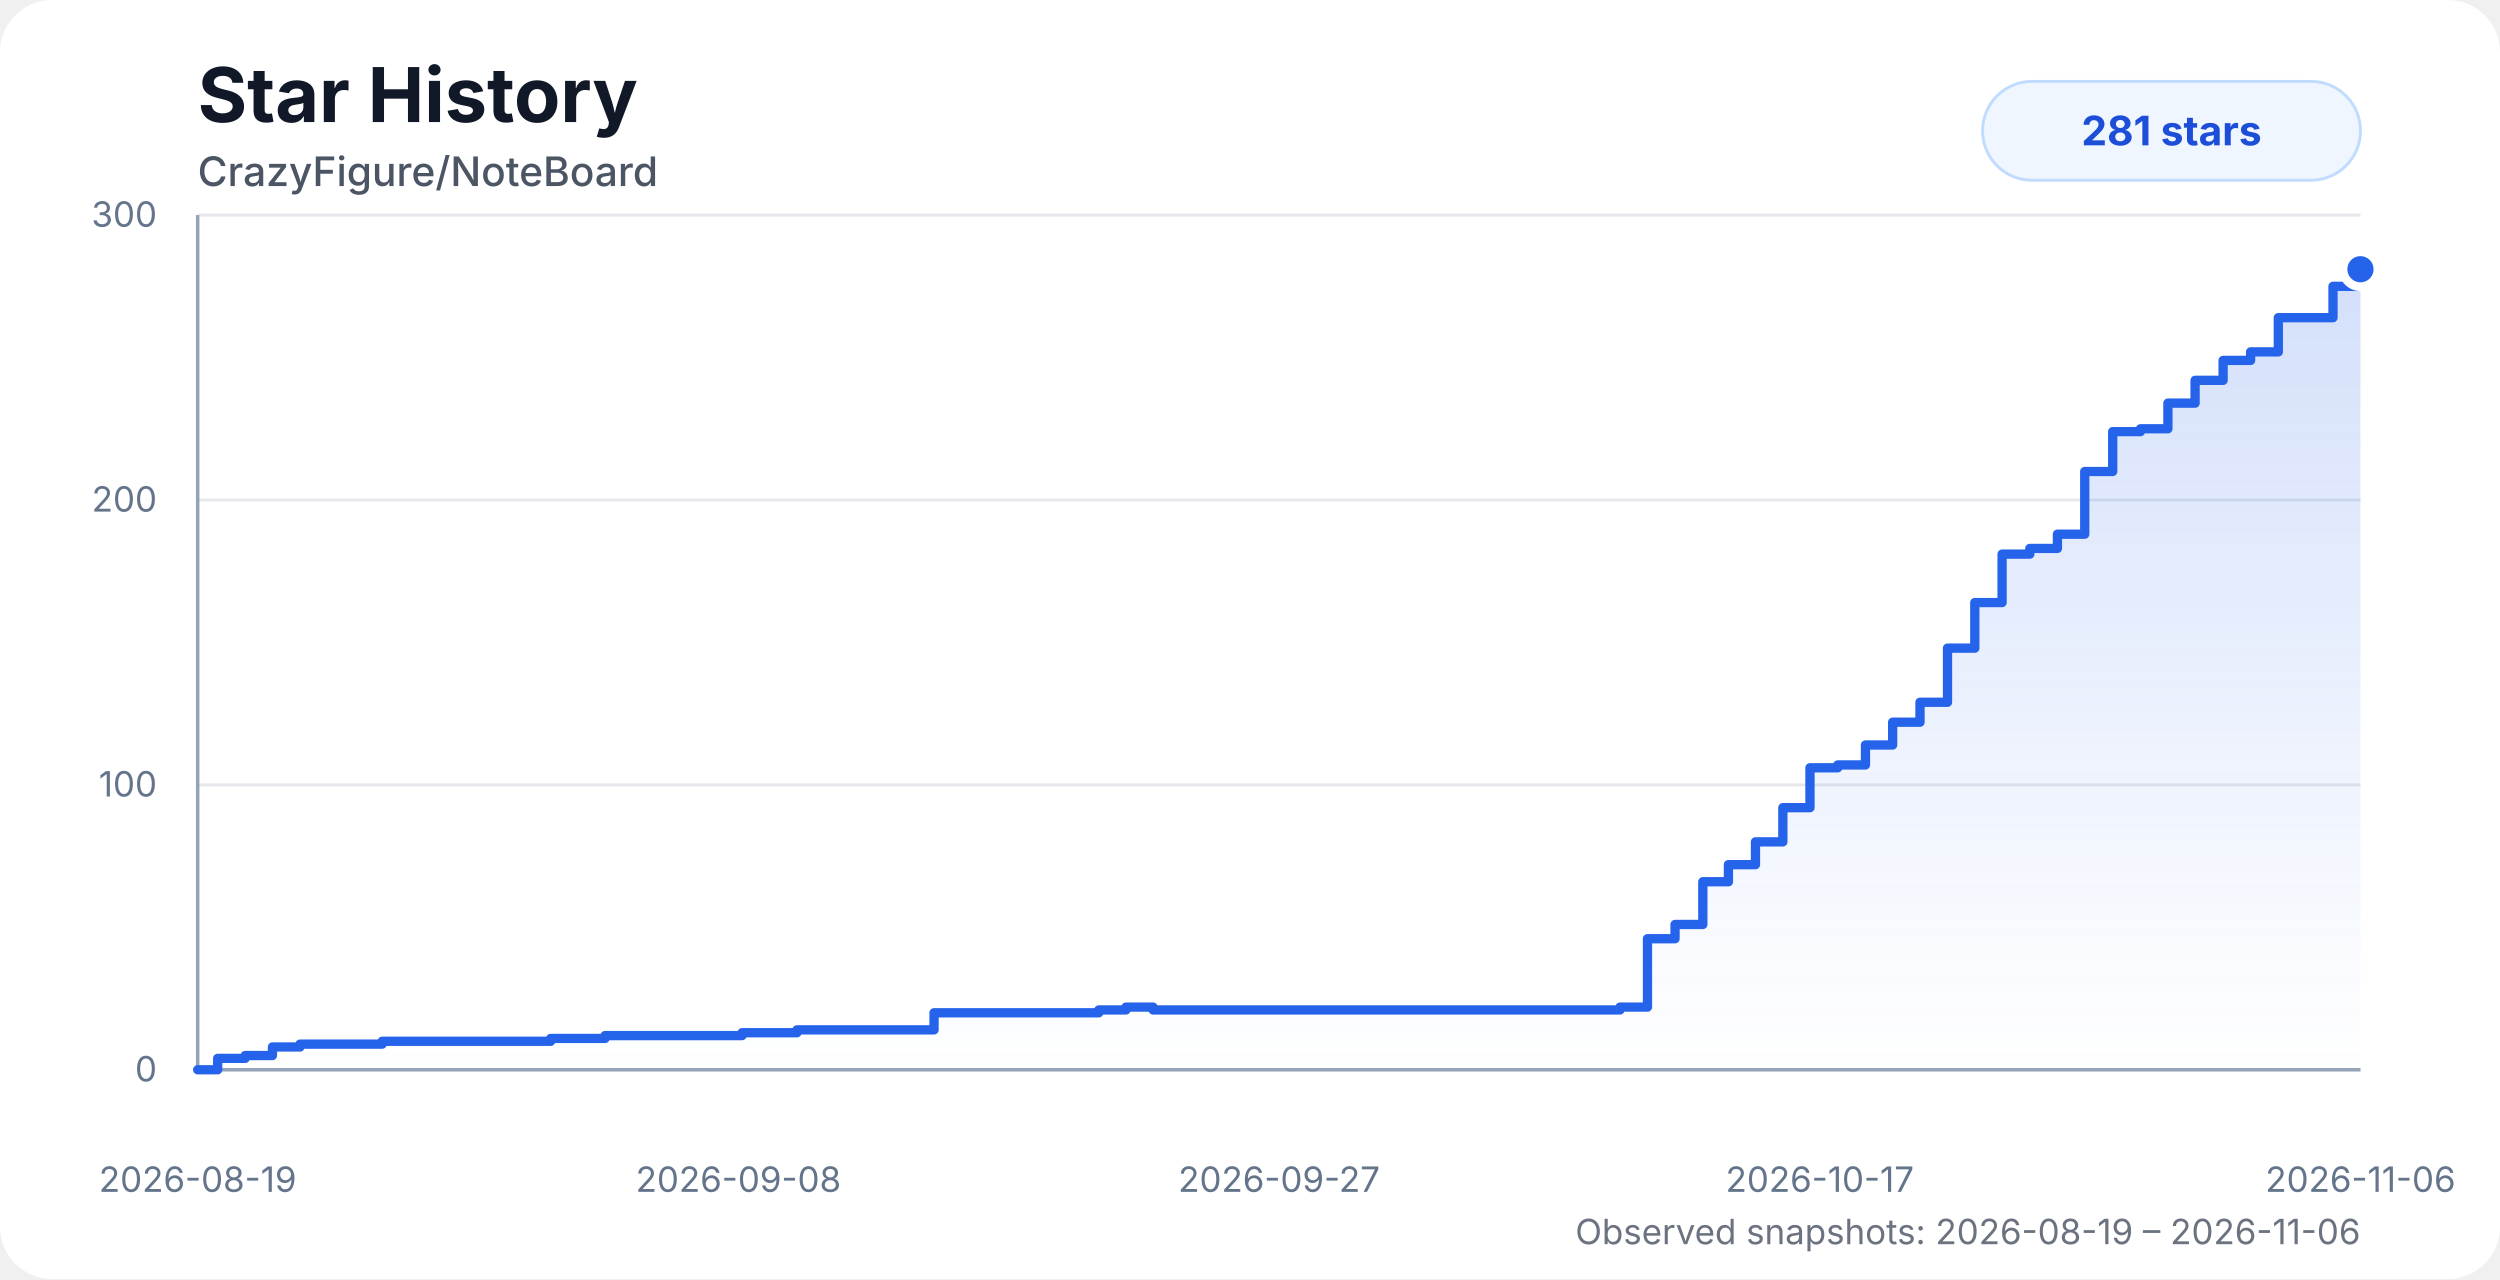
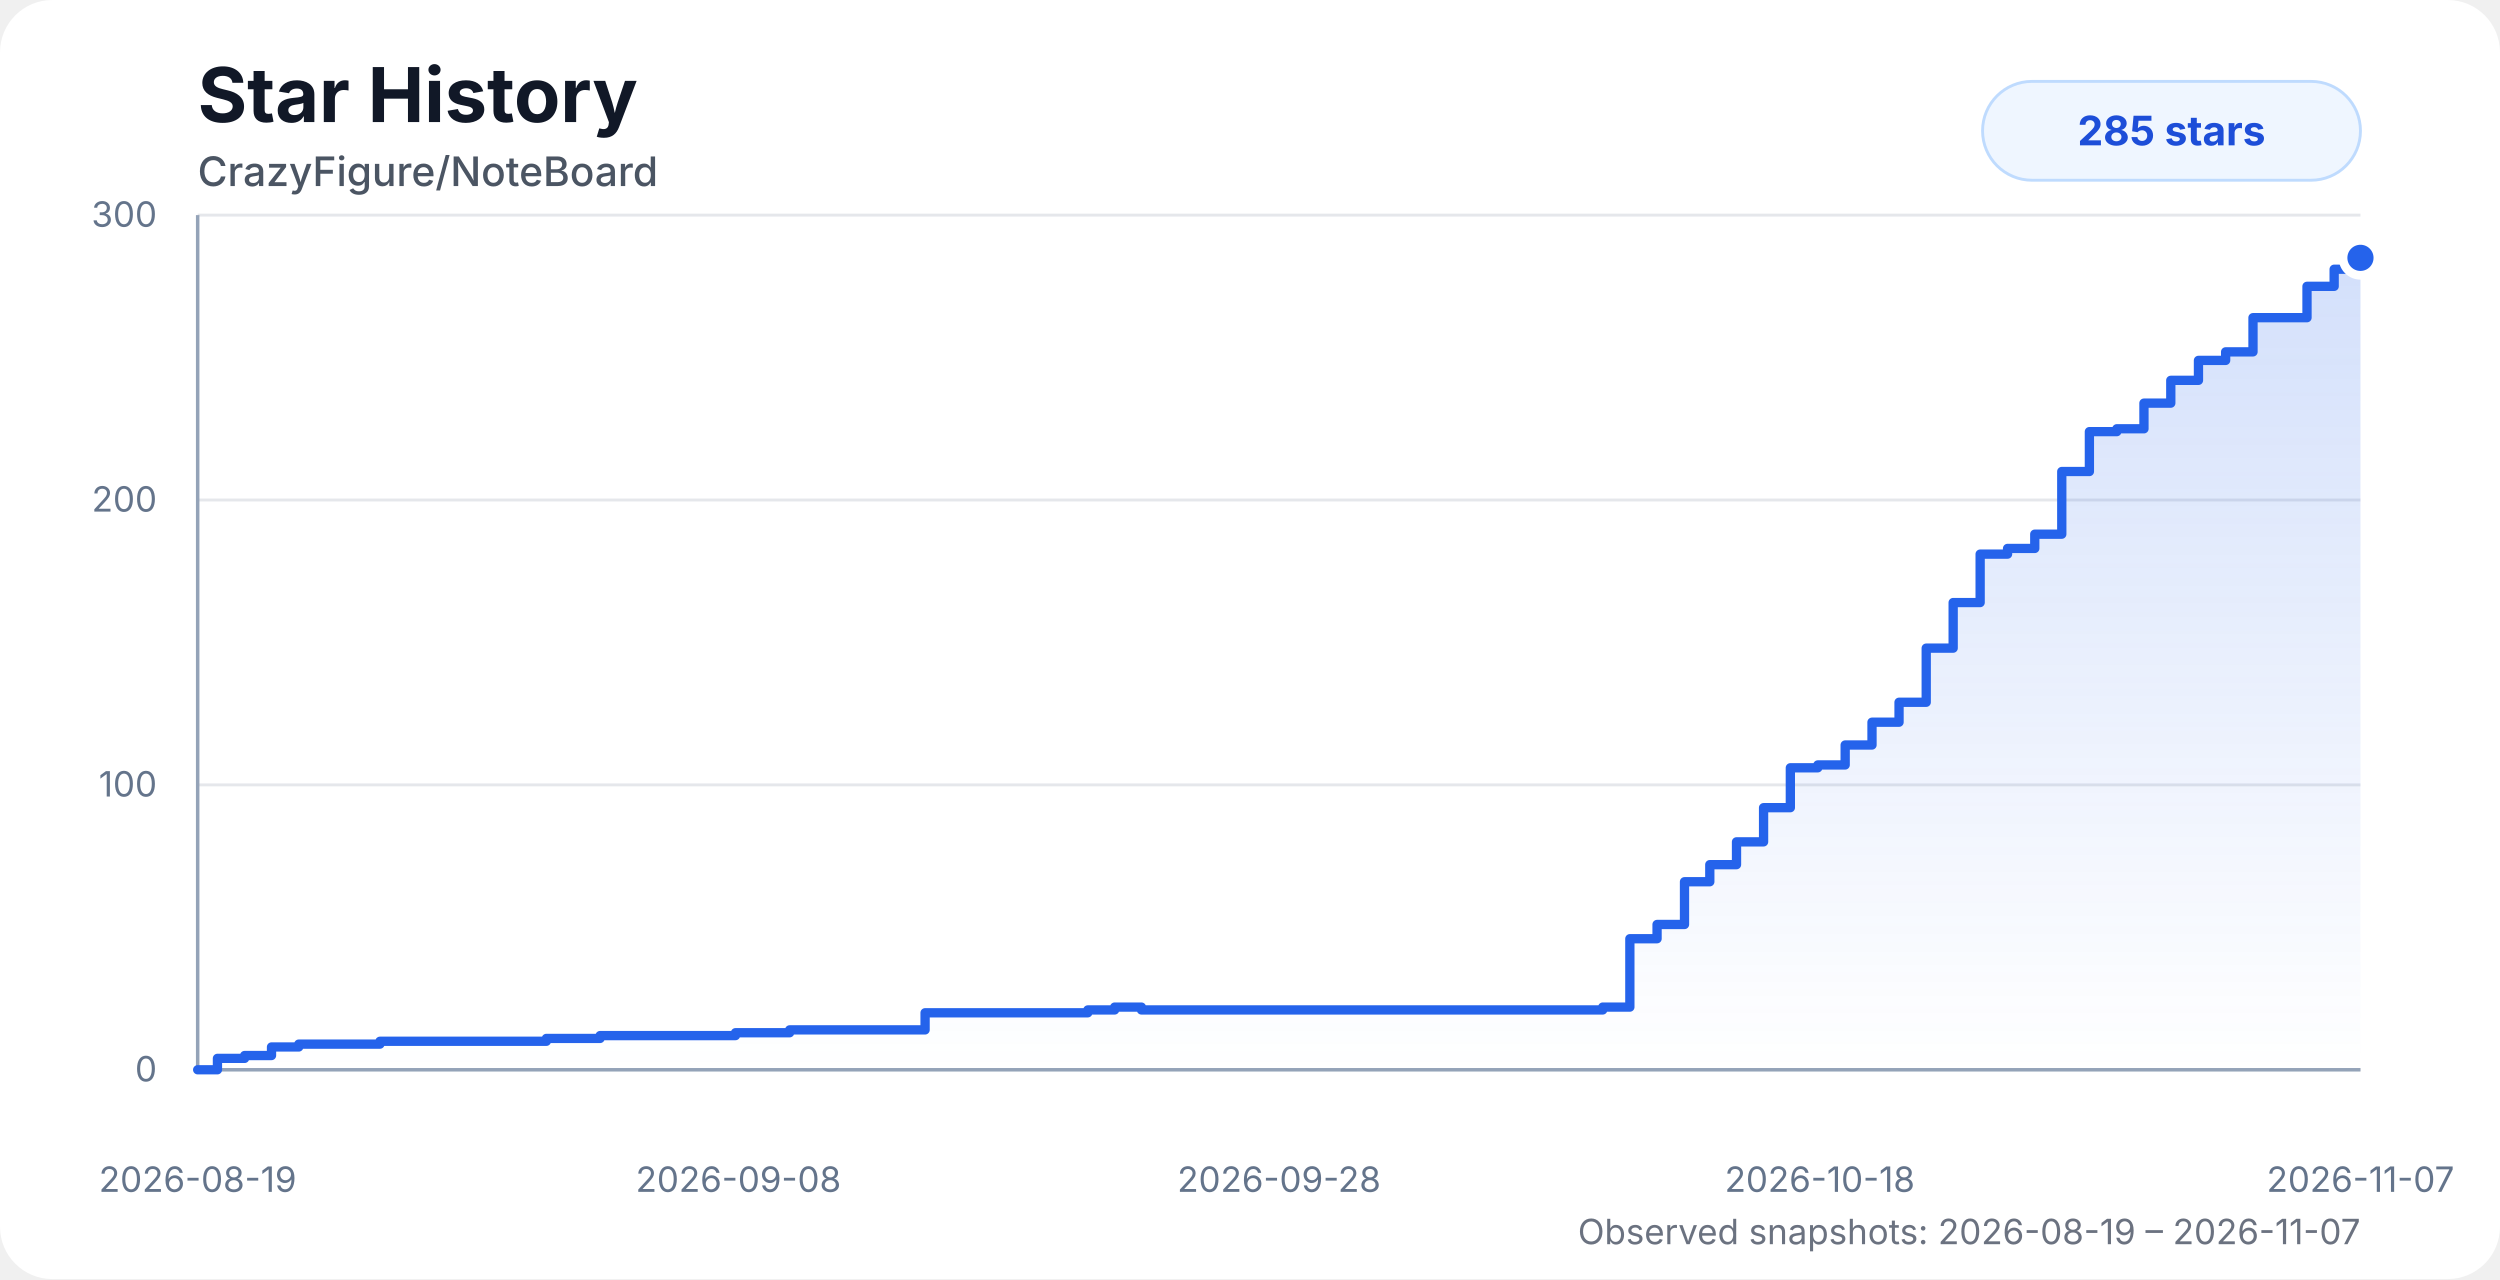
<svg xmlns="http://www.w3.org/2000/svg" width="860" height="440" viewBox="0 0 860 440" role="img" aria-labelledby="title desc">
  <style>
    .chart-bg { fill: #ffffff; }
    .title { fill: #111827; font: 700 26px system-ui, -apple-system, BlinkMacSystemFont, "Segoe UI", sans-serif; }
    .subtitle { fill: #4b5563; font: 500 14px system-ui, -apple-system, BlinkMacSystemFont, "Segoe UI", sans-serif; }
    .axis-label { fill: #64748b; font: 12px system-ui, -apple-system, BlinkMacSystemFont, "Segoe UI", sans-serif; }
    .grid { stroke: #e5e7eb; stroke-width: 1; }
    .axis { stroke: #94a3b8; stroke-width: 1.2; }
    .area { fill: url(#starGradient); opacity: 0.28; }
    .line { fill: none; stroke: #2563eb; stroke-width: 3.2; stroke-linecap: round; stroke-linejoin: round; }
    .dot { fill: #2563eb; stroke: #ffffff; stroke-width: 3; }
    .badge { fill: #eff6ff; stroke: #bfdbfe; }
    .badge-text { fill: #1d4ed8; font: 700 14px system-ui, -apple-system, BlinkMacSystemFont, "Segoe UI", sans-serif; }
    .status { fill: #6b7280; font: 12px system-ui, -apple-system, BlinkMacSystemFont, "Segoe UI", sans-serif; }
    @media (prefers-color-scheme: dark) {
      .chart-bg { fill: #0d1117; }
      .title { fill: #f8fafc; }
      .subtitle { fill: #cbd5e1; }
      .axis-label { fill: #94a3b8; }
      .grid { stroke: #1f2937; }
      .axis { stroke: #475569; }
      .dot { stroke: #0d1117; }
      .badge { fill: #172554; stroke: #1d4ed8; }
      .badge-text { fill: #bfdbfe; }
      .status { fill: #94a3b8; }
    }
  </style>
  <defs>
    <linearGradient id="starGradient" x1="0" x2="0" y1="0" y2="1">
      <stop offset="0%" stop-color="#2563eb" stop-opacity="0.72" />
      <stop offset="100%" stop-color="#2563eb" stop-opacity="0" />
    </linearGradient>
  </defs>
  <rect class="chart-bg" width="860" height="440" rx="18" />
  <text class="title" x="68" y="42">Star History</text>
  <text class="subtitle" x="68" y="64">CrazyFigure/NoteBoard</text>
  <g>
    <line class="grid" x1="68" y1="368" x2="812" y2="368" />
    <line class="grid" x1="68" y1="270" x2="812" y2="270" />
    <line class="grid" x1="68" y1="172" x2="812" y2="172" />
    <line class="grid" x1="68" y1="74" x2="812" y2="74" />
    <line class="axis" x1="68" y1="74" x2="68" y2="368" />
    <line class="axis" x1="68" y1="368" x2="812" y2="368" />
    <text class="axis-label" x="54" y="372" text-anchor="end">0</text>
    <text class="axis-label" x="54" y="274" text-anchor="end">100</text>
    <text class="axis-label" x="54" y="176" text-anchor="end">200</text>
    <text class="axis-label" x="54" y="78" text-anchor="end">300</text>
    <text class="axis-label" x="68" y="410" text-anchor="middle">2026-08-19</text>
    <text class="axis-label" x="254" y="410" text-anchor="middle">2026-09-08</text>
-     <text class="axis-label" x="440" y="410" text-anchor="middle">2026-09-27</text>
-     <text class="axis-label" x="626" y="410" text-anchor="middle">2026-10-17</text>
-     <text class="axis-label" x="812" y="410" text-anchor="middle">2026-11-06</text>
+     <text class="axis-label" x="440" y="410" text-anchor="middle">2026-09-28</text>
+     <text class="axis-label" x="626" y="410" text-anchor="middle">2026-10-18</text>
+     <text class="axis-label" x="812" y="410" text-anchor="middle">2026-11-07</text>
  </g>
-   <path class="area" d="M 68 368 H 68 V 368 H 74.88 V 364.08 H 84.35 V 363.1 H 93.72 V 360.16 H 103.2 V 359.18 H 112.62 V 359.18 H 122 V 359.18 H 131.48 V 358.2 H 144.26 V 358.2 H 154.36 V 358.2 H 161.8 V 358.2 H 170.79 V 358.2 H 180.32 V 358.2 H 189.43 V 357.22 H 198.72 V 357.22 H 208.13 V 356.24 H 217.6 V 356.24 H 226.95 V 356.24 H 236.45 V 356.24 H 245.93 V 356.24 H 255.28 V 355.26 H 264.73 V 355.26 H 274.15 V 354.28 H 283.59 V 354.28 H 292.93 V 354.28 H 302.51 V 354.28 H 311.99 V 354.28 H 321.31 V 348.4 H 330.72 V 348.4 H 340.16 V 348.4 H 349.51 V 348.4 H 358.93 V 348.4 H 368.51 V 348.4 H 377.98 V 347.42 H 387.33 V 346.44 H 396.65 V 347.42 H 406.13 V 347.42 H 415.53 V 347.42 H 424.95 V 347.42 H 434.55 V 347.42 H 444.14 V 347.42 H 453.54 V 347.42 H 462.9 V 347.42 H 472.48 V 347.42 H 481.83 V 347.42 H 491.08 V 347.42 H 500.65 V 347.42 H 510.15 V 347.42 H 519.74 V 347.42 H 529.04 V 347.42 H 538.55 V 347.42 H 547.95 V 347.42 H 557.29 V 346.44 H 566.73 V 322.92 H 576.21 V 318.02 H 585.77 V 303.32 H 594.58 V 297.44 H 603.88 V 289.6 H 613.3 V 277.84 H 622.63 V 264.12 H 632.19 V 263.14 H 641.72 V 256.28 H 651.07 V 248.44 H 660.48 V 241.58 H 669.94 V 222.96 H 679.33 V 207.28 H 688.72 V 190.62 H 698.26 V 188.66 H 707.75 V 183.76 H 717.15 V 162.2 H 726.77 V 148.48 H 736.32 V 147.5 H 745.76 V 138.68 H 755.11 V 130.84 H 764.75 V 123.98 H 774.21 V 121.04 H 783.74 V 109.28 H 792.99 V 109.28 H 802.55 V 98.5 H 812 V 92.62 L 812 368 L 68 368 Z" />
-   <path class="line" d="M 68 368 H 68 V 368 H 74.88 V 364.08 H 84.35 V 363.1 H 93.72 V 360.16 H 103.2 V 359.18 H 112.62 V 359.18 H 122 V 359.18 H 131.48 V 358.2 H 144.26 V 358.2 H 154.36 V 358.2 H 161.8 V 358.2 H 170.79 V 358.2 H 180.32 V 358.2 H 189.43 V 357.22 H 198.72 V 357.22 H 208.13 V 356.24 H 217.6 V 356.24 H 226.95 V 356.24 H 236.45 V 356.24 H 245.93 V 356.24 H 255.28 V 355.26 H 264.73 V 355.26 H 274.15 V 354.28 H 283.59 V 354.28 H 292.93 V 354.28 H 302.51 V 354.28 H 311.99 V 354.28 H 321.31 V 348.4 H 330.72 V 348.4 H 340.16 V 348.4 H 349.51 V 348.4 H 358.93 V 348.4 H 368.51 V 348.4 H 377.98 V 347.42 H 387.33 V 346.44 H 396.65 V 347.42 H 406.13 V 347.42 H 415.53 V 347.42 H 424.95 V 347.42 H 434.55 V 347.42 H 444.14 V 347.42 H 453.54 V 347.42 H 462.9 V 347.42 H 472.48 V 347.42 H 481.83 V 347.42 H 491.08 V 347.42 H 500.65 V 347.42 H 510.15 V 347.42 H 519.74 V 347.42 H 529.04 V 347.42 H 538.55 V 347.42 H 547.95 V 347.42 H 557.29 V 346.44 H 566.73 V 322.92 H 576.21 V 318.02 H 585.77 V 303.32 H 594.58 V 297.44 H 603.88 V 289.6 H 613.3 V 277.84 H 622.63 V 264.12 H 632.19 V 263.14 H 641.72 V 256.28 H 651.07 V 248.44 H 660.48 V 241.58 H 669.94 V 222.96 H 679.33 V 207.28 H 688.72 V 190.62 H 698.26 V 188.66 H 707.75 V 183.76 H 717.15 V 162.2 H 726.77 V 148.48 H 736.32 V 147.5 H 745.76 V 138.68 H 755.11 V 130.84 H 764.75 V 123.98 H 774.21 V 121.04 H 783.74 V 109.28 H 792.99 V 109.28 H 802.55 V 98.5 H 812 V 92.62" />
-   <circle class="dot" cx="812" cy="92.62" r="6" />
+   <path class="area" d="M 68 368 H 68 V 368 H 74.8 V 364.08 H 84.15 V 363.1 H 93.4 V 360.16 H 102.77 V 359.18 H 112.08 V 359.18 H 121.35 V 359.18 H 130.7 V 358.2 H 143.33 V 358.2 H 153.31 V 358.2 H 160.66 V 358.2 H 169.54 V 358.2 H 178.95 V 358.2 H 187.95 V 357.22 H 197.13 V 357.22 H 206.43 V 356.24 H 215.78 V 356.24 H 225.02 V 356.24 H 234.41 V 356.24 H 243.76 V 356.24 H 253.01 V 355.26 H 262.34 V 355.26 H 271.64 V 354.28 H 280.97 V 354.28 H 290.2 V 354.28 H 299.66 V 354.28 H 309.02 V 354.28 H 318.23 V 348.4 H 327.52 V 348.4 H 336.85 V 348.4 H 346.09 V 348.4 H 355.39 V 348.4 H 364.86 V 348.4 H 374.21 V 347.42 H 383.44 V 346.44 H 392.65 V 347.42 H 402.02 V 347.42 H 411.3 V 347.42 H 420.61 V 347.42 H 430.09 V 347.42 H 439.56 V 347.42 H 448.85 V 347.42 H 458.1 V 347.42 H 467.56 V 347.42 H 476.8 V 347.42 H 485.93 V 347.42 H 495.39 V 347.42 H 504.77 V 347.42 H 514.25 V 347.42 H 523.43 V 347.42 H 532.82 V 347.42 H 542.11 V 347.42 H 551.34 V 346.44 H 560.67 V 322.92 H 570.03 V 318.02 H 579.47 V 303.32 H 588.17 V 297.44 H 597.36 V 289.6 H 606.67 V 277.84 H 615.88 V 264.12 H 625.33 V 263.14 H 634.74 V 256.28 H 643.97 V 248.44 H 653.27 V 241.58 H 662.62 V 222.96 H 671.89 V 207.28 H 681.17 V 190.62 H 690.6 V 188.66 H 699.96 V 183.76 H 709.25 V 162.2 H 718.75 V 148.48 H 728.19 V 147.5 H 737.52 V 138.68 H 746.75 V 130.84 H 756.27 V 123.98 H 765.62 V 121.04 H 775.03 V 109.28 H 784.17 V 109.28 H 793.61 V 98.5 H 802.95 V 92.62 H 812 V 88.7 L 812 368 L 68 368 Z" />
+   <path class="line" d="M 68 368 H 68 V 368 H 74.8 V 364.08 H 84.15 V 363.1 H 93.4 V 360.16 H 102.77 V 359.18 H 112.08 V 359.18 H 121.35 V 359.18 H 130.7 V 358.2 H 143.33 V 358.2 H 153.31 V 358.2 H 160.66 V 358.2 H 169.54 V 358.2 H 178.95 V 358.2 H 187.95 V 357.22 H 197.13 V 357.22 H 206.43 V 356.24 H 215.78 V 356.24 H 225.02 V 356.24 H 234.41 V 356.24 H 243.76 V 356.24 H 253.01 V 355.26 H 262.34 V 355.26 H 271.64 V 354.28 H 280.97 V 354.28 H 290.2 V 354.28 H 299.66 V 354.28 H 309.02 V 354.28 H 318.23 V 348.4 H 327.52 V 348.4 H 336.85 V 348.4 H 346.09 V 348.4 H 355.39 V 348.4 H 364.86 V 348.4 H 374.21 V 347.42 H 383.44 V 346.44 H 392.65 V 347.42 H 402.02 V 347.42 H 411.3 V 347.42 H 420.61 V 347.42 H 430.09 V 347.42 H 439.56 V 347.42 H 448.85 V 347.42 H 458.1 V 347.42 H 467.56 V 347.42 H 476.8 V 347.42 H 485.93 V 347.42 H 495.39 V 347.42 H 504.77 V 347.42 H 514.25 V 347.42 H 523.43 V 347.42 H 532.82 V 347.42 H 542.11 V 347.42 H 551.34 V 346.44 H 560.67 V 322.92 H 570.03 V 318.02 H 579.47 V 303.32 H 588.17 V 297.44 H 597.36 V 289.6 H 606.67 V 277.84 H 615.88 V 264.12 H 625.33 V 263.14 H 634.74 V 256.28 H 643.97 V 248.44 H 653.27 V 241.58 H 662.62 V 222.96 H 671.89 V 207.28 H 681.17 V 190.62 H 690.6 V 188.66 H 699.96 V 183.76 H 709.25 V 162.2 H 718.75 V 148.48 H 728.19 V 147.5 H 737.52 V 138.68 H 746.75 V 130.84 H 756.27 V 123.98 H 765.62 V 121.04 H 775.03 V 109.28 H 784.17 V 109.28 H 793.61 V 98.5 H 802.95 V 92.62 H 812 V 88.7" />
+   <circle class="dot" cx="812" cy="88.7" r="6" />
  <rect class="badge" x="682" y="28" width="130" height="34" rx="17" />
-   <text class="badge-text" x="747" y="50" text-anchor="middle">281 stars</text>
-   <text class="status" x="812" y="428" text-anchor="end">Observed snapshots: 2026-08-19 – 2026-11-06</text>
+   <text class="badge-text" x="747" y="50" text-anchor="middle">285 stars</text>
+   <text class="status" x="812" y="428" text-anchor="end">Observed snapshots: 2026-08-19 – 2026-11-07</text>
</svg>
